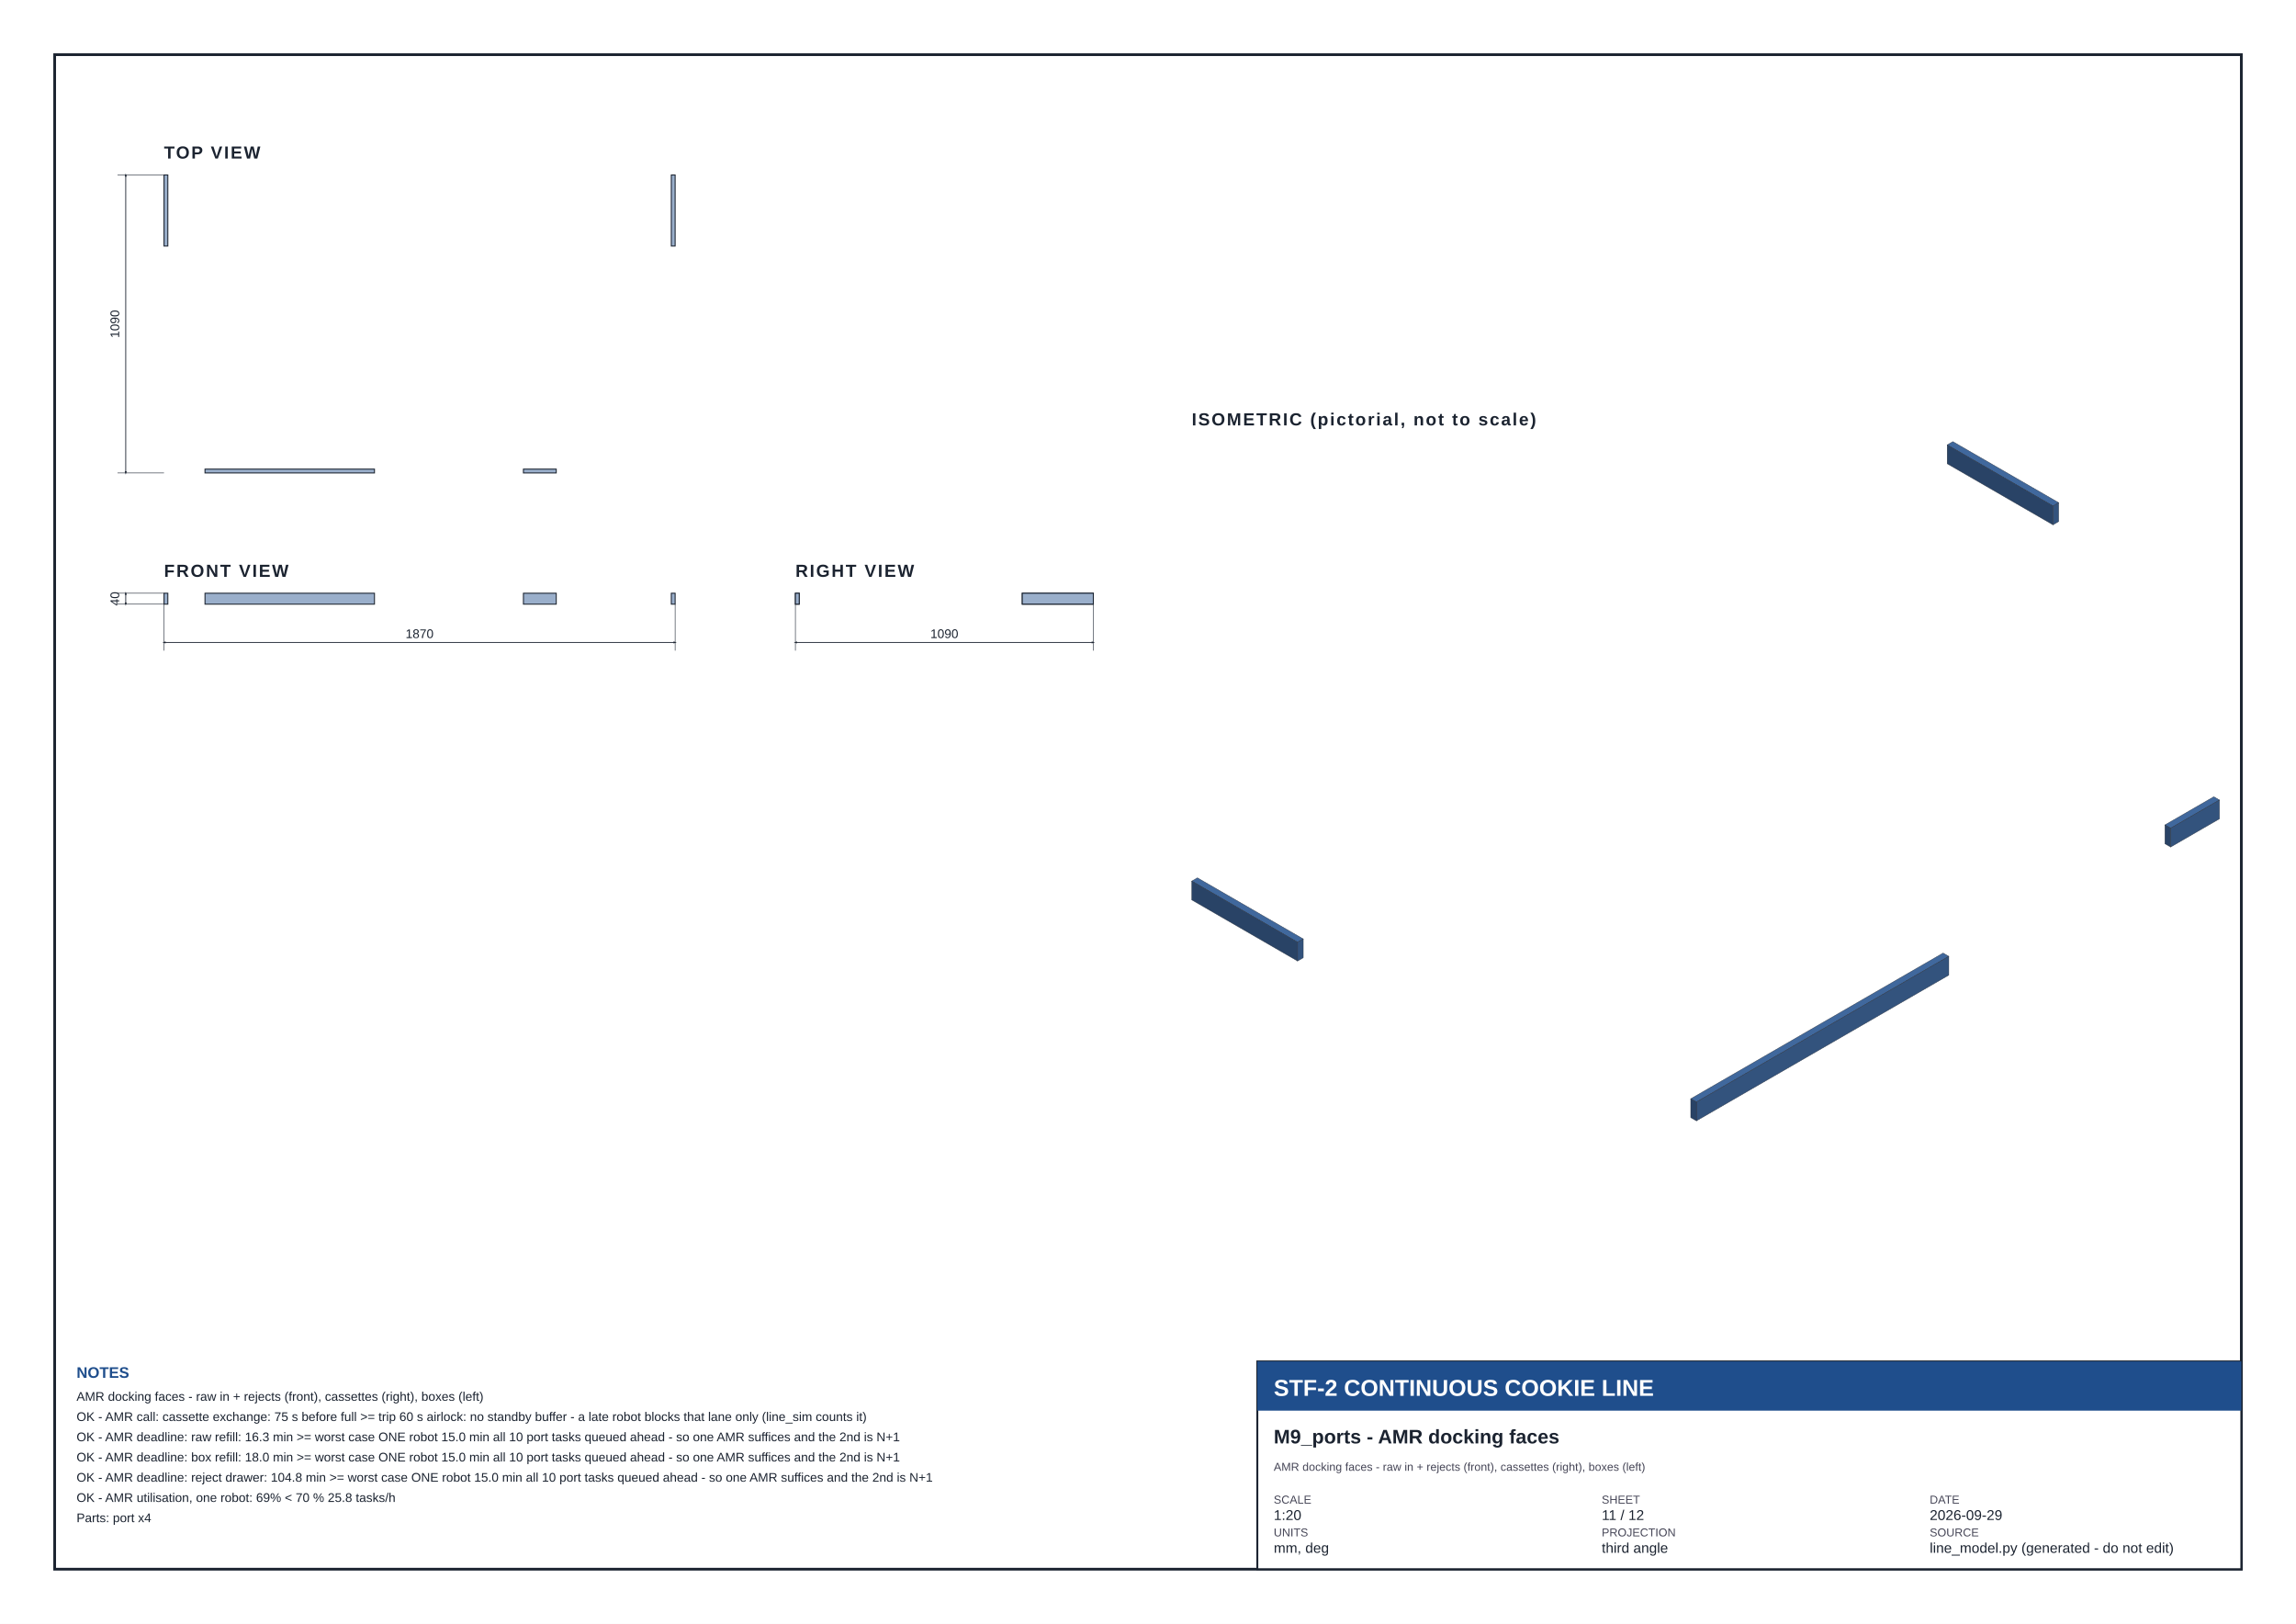
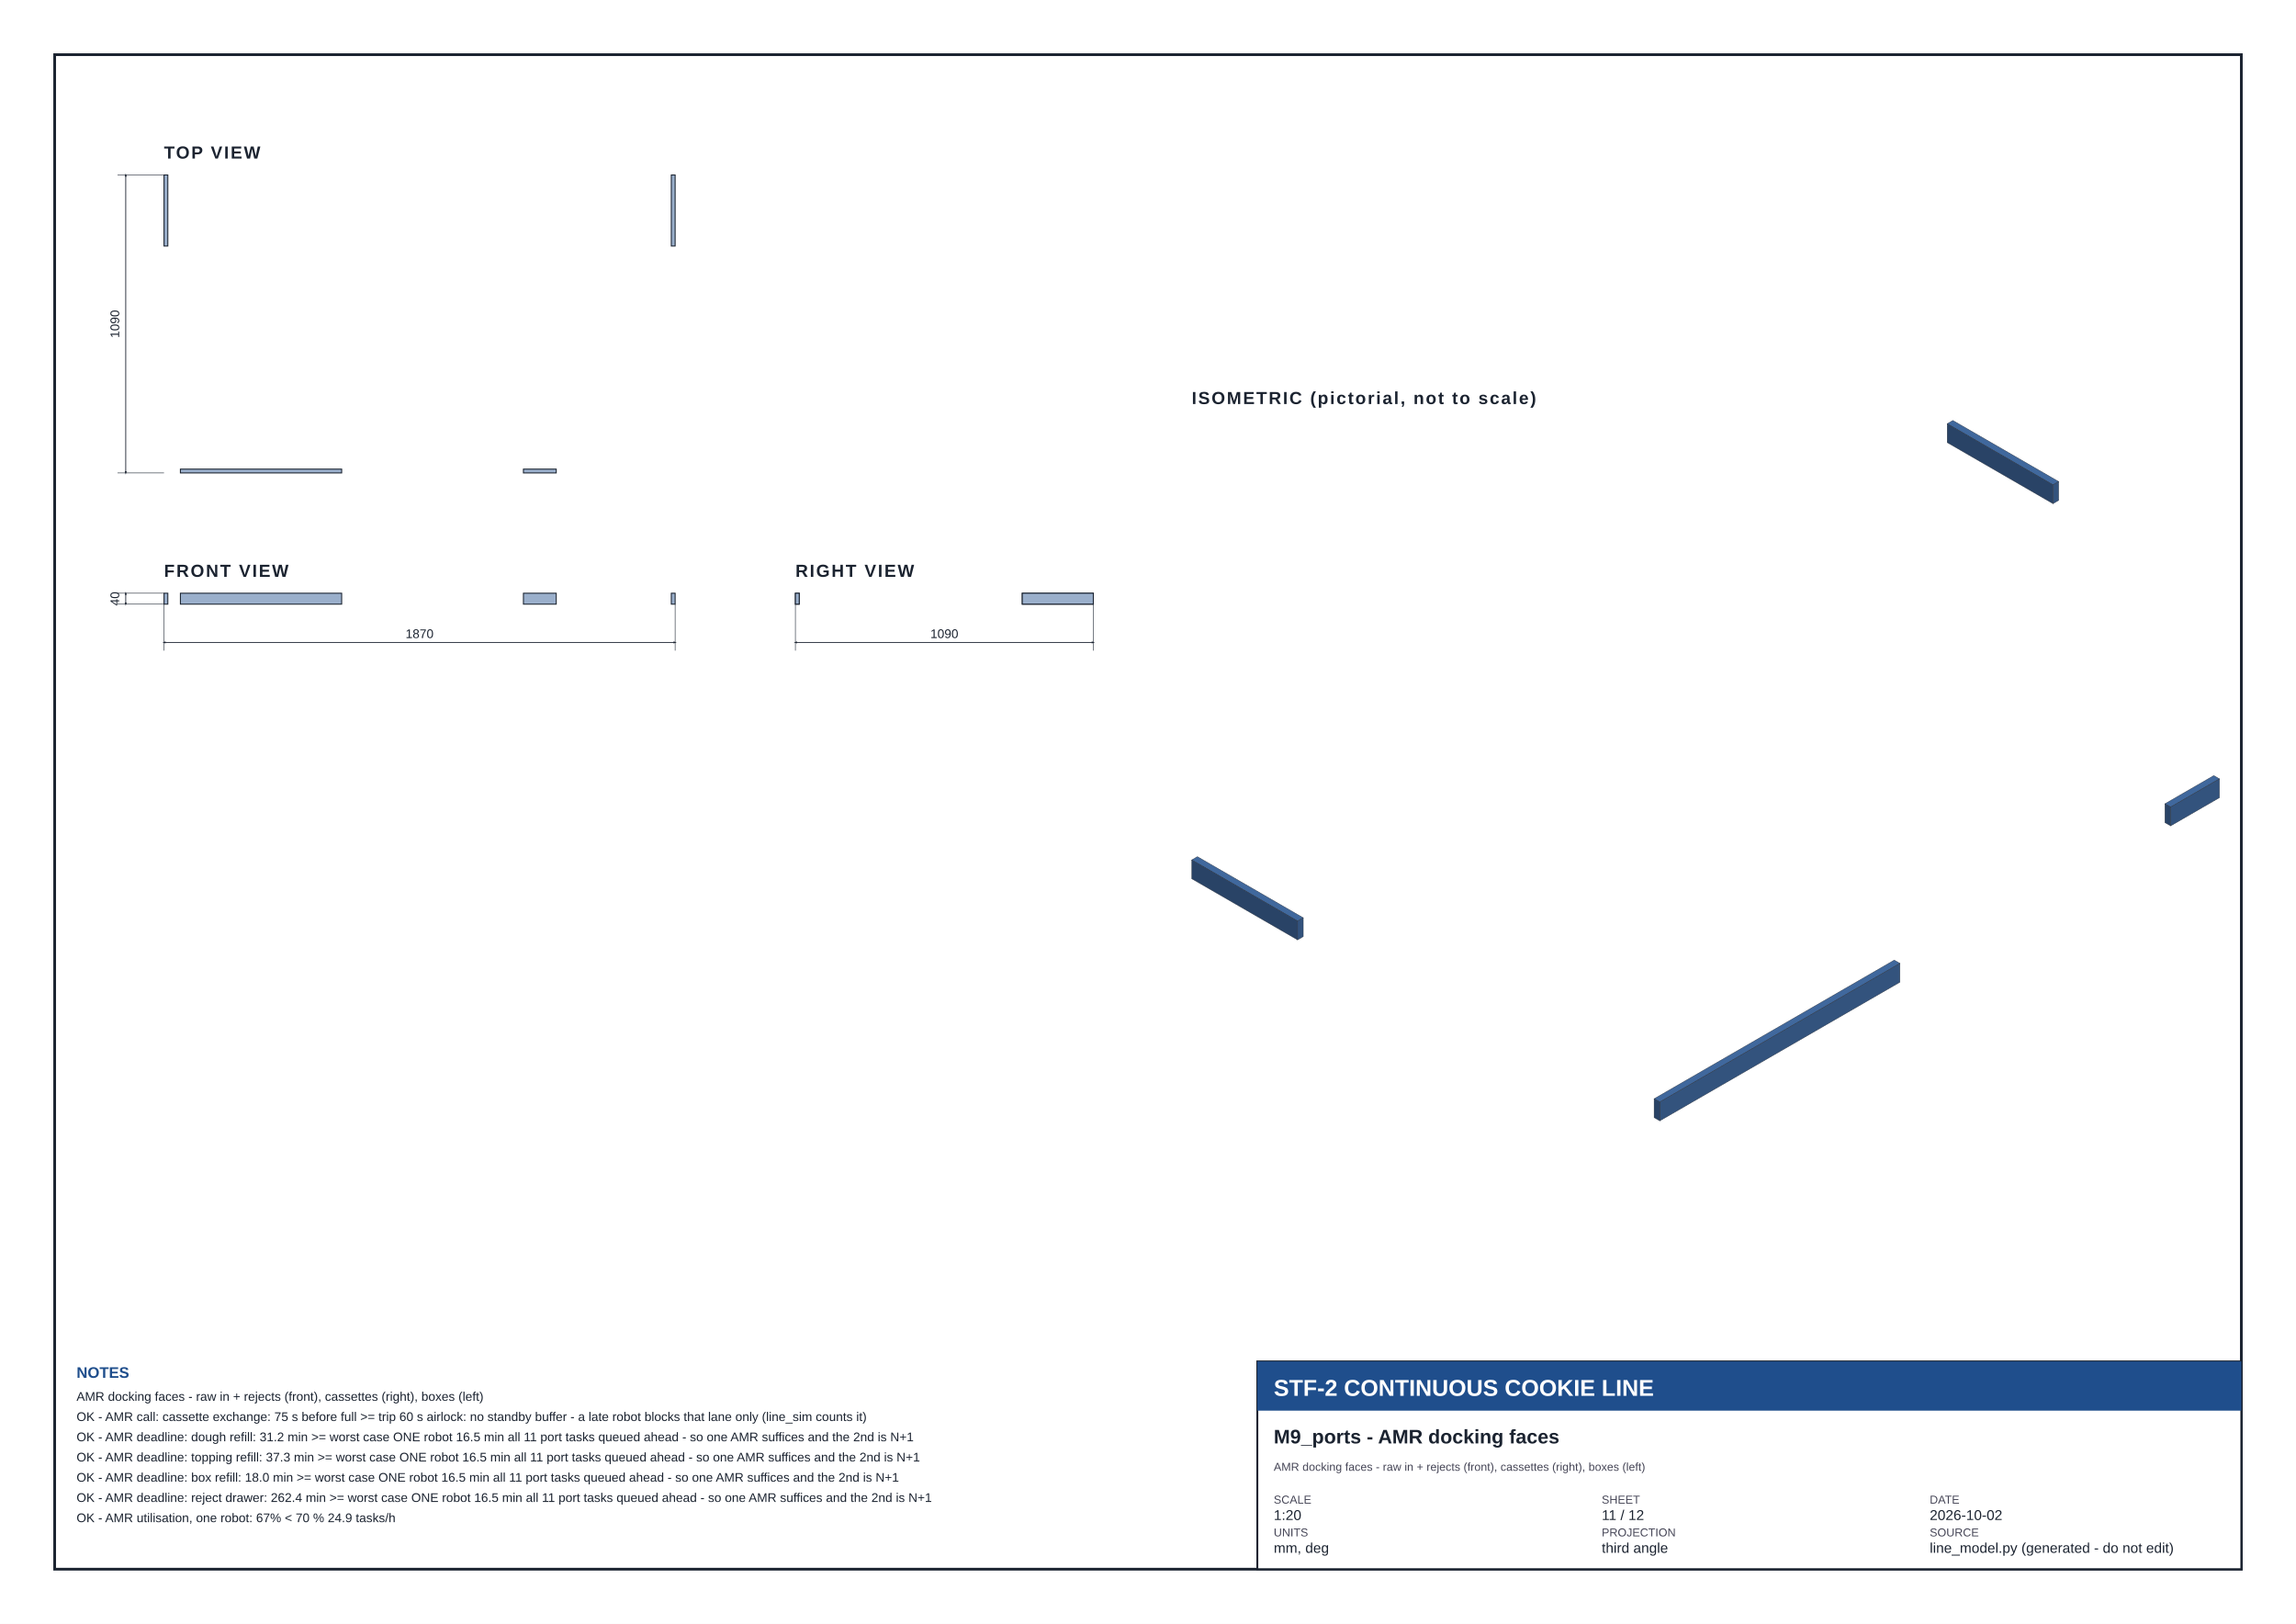
<svg xmlns="http://www.w3.org/2000/svg" width="420mm" height="297mm" viewBox="0 0 420 297">
  <defs>
    <marker id="a" viewBox="0 0 10 10" refX="5" refY="5" markerWidth="4" markerHeight="4" orient="auto-start-reverse">
      <path d="M0,2 L10,5 L0,8 z" fill="#1b2330" />
    </marker>
    <marker id="f" viewBox="0 0 10 10" refX="5" refY="5" markerWidth="5" markerHeight="5" orient="auto">
      <path d="M0,1 L10,5 L0,9 z" fill="#1f4e8c" />
    </marker>
    <pattern id="hatch" width="1.6" height="1.6" patternUnits="userSpaceOnUse" patternTransform="rotate(45)">
      <rect width="1.6" height="1.6" fill="#eef1f5" />
      <line x1="0" y1="0" x2="0" y2="1.6" stroke="#1b2330" stroke-width=".18" />
    </pattern>
  </defs>
  <style>
text{font-family:'Helvetica Neue',Arial,sans-serif;fill:#1b2330}
.vt{font-size:3.2px;font-weight:700;letter-spacing:.3px}
.dt{font-size:2.3px}
.dim{stroke:#1b2330;stroke-width:.15;fill:none}
.ext{stroke:#1b2330;stroke-width:.1}
.tb{font-size:2.6px}.tbh{font-size:4.2px;font-weight:700}.tbs{font-size:2.1px;fill:#445}
.nt{font-size:2.3px}.nh{font-size:2.8px;font-weight:700;fill:#1f4e8c}
.co{font-size:2.1px}.col{stroke:#1f4e8c;stroke-width:.15}
</style>
  <rect width="420" height="297" fill="#ffffff" />
  <rect x="10" y="10" width="400" height="277" fill="none" stroke="#1b2330" stroke-width=".5" />
-   <rect x="37.50" y="85.80" width="31.00" height="0.70" fill="#9aafcb" stroke="#1b2330" stroke-width="0.18" />
+   <rect x="33.00" y="85.80" width="29.50" height="0.70" fill="#9aafcb" stroke="#1b2330" stroke-width="0.18" />
  <rect x="122.80" y="32.00" width="0.70" height="13.00" fill="#9aafcb" stroke="#1b2330" stroke-width="0.18" />
  <rect x="30.00" y="32.00" width="0.70" height="13.00" fill="#9aafcb" stroke="#1b2330" stroke-width="0.18" />
  <rect x="95.75" y="85.80" width="6.00" height="0.70" fill="#9aafcb" stroke="#1b2330" stroke-width="0.18" />
  <text x="30.0" y="29.0" class="vt">TOP VIEW</text>
  <rect x="122.80" y="108.50" width="0.70" height="2.00" fill="#9aafcb" stroke="#1b2330" stroke-width="0.18" />
  <rect x="30.00" y="108.50" width="0.70" height="2.00" fill="#9aafcb" stroke="#1b2330" stroke-width="0.18" />
-   <rect x="37.50" y="108.50" width="31.00" height="2.00" fill="#9aafcb" stroke="#1b2330" stroke-width="0.18" />
+   <rect x="33.00" y="108.50" width="29.50" height="2.00" fill="#9aafcb" stroke="#1b2330" stroke-width="0.18" />
  <rect x="95.75" y="108.50" width="6.00" height="2.00" fill="#9aafcb" stroke="#1b2330" stroke-width="0.18" />
  <text x="30.0" y="105.5" class="vt">FRONT VIEW</text>
  <rect x="187.00" y="108.50" width="13.00" height="2.00" fill="#9aafcb" stroke="#1b2330" stroke-width="0.18" />
  <rect x="145.50" y="108.50" width="0.70" height="2.00" fill="#9aafcb" stroke="#1b2330" stroke-width="0.18" />
  <rect x="145.50" y="108.50" width="0.70" height="2.00" fill="#9aafcb" stroke="#1b2330" stroke-width="0.18" />
  <rect x="187.00" y="108.50" width="13.00" height="2.00" fill="#9aafcb" stroke="#1b2330" stroke-width="0.18" />
  <text x="145.5" y="105.5" class="vt">RIGHT VIEW</text>
  <line x1="30.00" y1="110.50" x2="30.00" y2="119.00" class="ext" />
  <line x1="123.50" y1="110.50" x2="123.50" y2="119.00" class="ext" />
  <line x1="30.00" y1="117.50" x2="123.50" y2="117.50" class="dim" marker-start="url(#a)" marker-end="url(#a)" />
  <text x="76.75" y="116.70" class="dt" text-anchor="middle">1870</text>
  <line x1="30.00" y1="110.50" x2="21.50" y2="110.50" class="ext" />
  <line x1="30.00" y1="108.50" x2="21.50" y2="108.50" class="ext" />
  <line x1="23.00" y1="110.50" x2="23.00" y2="108.50" class="dim" marker-start="url(#a)" marker-end="url(#a)" />
  <text x="21.80" y="109.50" class="dt" transform="rotate(-90 21.80 109.50)" text-anchor="middle">40</text>
  <line x1="30.00" y1="86.50" x2="21.50" y2="86.50" class="ext" />
  <line x1="30.00" y1="32.00" x2="21.50" y2="32.00" class="ext" />
  <line x1="23.00" y1="86.50" x2="23.00" y2="32.00" class="dim" marker-start="url(#a)" marker-end="url(#a)" />
  <text x="21.80" y="59.25" class="dt" transform="rotate(-90 21.80 59.25)" text-anchor="middle">1090</text>
  <line x1="145.50" y1="110.50" x2="145.50" y2="119.00" class="ext" />
  <line x1="200.00" y1="110.50" x2="200.00" y2="119.00" class="ext" />
  <line x1="145.50" y1="117.50" x2="200.00" y2="117.50" class="dim" marker-start="url(#a)" marker-end="url(#a)" />
  <text x="172.75" y="116.70" class="dt" text-anchor="middle">1090</text>
-   <text x="218.0" y="77.8" class="vt">ISOMETRIC (pictorial, not to scale)</text>
-   <path d="M375.55,92.55 L376.59,91.94 L357.23,80.77 L356.19,81.37 Z" fill="#40689d" stroke="#1b2330" stroke-width=".06" />
-   <path d="M375.55,95.99 L376.59,95.38 L376.59,91.94 L375.55,92.55 Z" fill="#33537d" stroke="#1b2330" stroke-width=".06" />
-   <path d="M375.55,95.99 L356.19,84.81 L356.19,81.37 L375.55,92.55 Z" fill="#294366" stroke="#1b2330" stroke-width=".06" />
-   <path d="M397.07,151.48 L406.00,146.32 L404.96,145.72 L396.02,150.88 Z" fill="#40689d" stroke="#1b2330" stroke-width=".06" />
-   <path d="M397.07,154.92 L406.00,149.76 L406.00,146.32 L397.07,151.48 Z" fill="#33537d" stroke="#1b2330" stroke-width=".06" />
-   <path d="M397.07,154.92 L396.02,154.32 L396.02,150.88 L397.07,151.48 Z" fill="#294366" stroke="#1b2330" stroke-width=".06" />
-   <path d="M237.36,172.33 L238.40,171.73 L219.04,160.55 L218.00,161.15 Z" fill="#40689d" stroke="#1b2330" stroke-width=".06" />
-   <path d="M237.36,175.77 L238.40,175.17 L238.40,171.73 L237.36,172.33 Z" fill="#33537d" stroke="#1b2330" stroke-width=".06" />
-   <path d="M237.36,175.77 L218.00,164.59 L218.00,161.15 L237.36,172.33 Z" fill="#294366" stroke="#1b2330" stroke-width=".06" />
-   <path d="M310.32,201.56 L356.49,174.91 L355.44,174.31 L309.28,200.96 Z" fill="#40689d" stroke="#1b2330" stroke-width=".06" />
-   <path d="M310.32,205.00 L356.49,178.35 L356.49,174.91 L310.32,201.56 Z" fill="#33537d" stroke="#1b2330" stroke-width=".06" />
-   <path d="M310.32,205.00 L309.28,204.40 L309.28,200.96 L310.32,201.56 Z" fill="#294366" stroke="#1b2330" stroke-width=".06" />
+   <text x="218.0" y="73.9" class="vt">ISOMETRIC (pictorial, not to scale)</text>
+   <path d="M375.55,88.68 L376.59,88.08 L357.23,76.90 L356.19,77.50 Z" fill="#40689d" stroke="#1b2330" stroke-width=".06" />
+   <path d="M375.55,92.12 L376.59,91.51 L376.59,88.08 L375.55,88.68 Z" fill="#33537d" stroke="#1b2330" stroke-width=".06" />
+   <path d="M375.55,92.12 L356.19,80.94 L356.19,77.50 L375.55,88.68 Z" fill="#294366" stroke="#1b2330" stroke-width=".06" />
+   <path d="M397.07,147.61 L406.00,142.45 L404.96,141.85 L396.02,147.01 Z" fill="#40689d" stroke="#1b2330" stroke-width=".06" />
+   <path d="M397.07,151.05 L406.00,145.89 L406.00,142.45 L397.07,147.61 Z" fill="#33537d" stroke="#1b2330" stroke-width=".06" />
+   <path d="M397.07,151.05 L396.02,150.45 L396.02,147.01 L397.07,147.61 Z" fill="#294366" stroke="#1b2330" stroke-width=".06" />
+   <path d="M237.36,168.46 L238.40,167.86 L219.04,156.68 L218.00,157.28 Z" fill="#40689d" stroke="#1b2330" stroke-width=".06" />
+   <path d="M237.36,171.90 L238.40,171.30 L238.40,167.86 L237.36,168.46 Z" fill="#33537d" stroke="#1b2330" stroke-width=".06" />
+   <path d="M237.36,171.90 L218.00,160.72 L218.00,157.28 L237.36,168.46 Z" fill="#294366" stroke="#1b2330" stroke-width=".06" />
+   <path d="M303.62,201.56 L347.55,176.20 L346.51,175.60 L302.58,200.96 Z" fill="#40689d" stroke="#1b2330" stroke-width=".06" />
+   <path d="M303.62,205.00 L347.55,179.64 L347.55,176.20 L303.62,201.56 Z" fill="#33537d" stroke="#1b2330" stroke-width=".06" />
+   <path d="M303.62,205.00 L302.58,204.40 L302.58,200.96 L303.62,201.56 Z" fill="#294366" stroke="#1b2330" stroke-width=".06" />
  <text x="14" y="252" class="nh">NOTES</text>
  <text x="14" y="256.2" class="nt">AMR docking faces - raw in + rejects (front), cassettes (right), boxes (left)</text>
  <text x="14" y="259.9" class="nt">OK - AMR call: cassette exchange: 75 s before full &gt;= trip 60 s airlock: no standby buffer - a late robot blocks that lane only (line_sim counts it)</text>
-   <text x="14" y="263.6" class="nt">OK - AMR deadline: raw refill: 16.3 min &gt;= worst case ONE robot 15.0 min all 10 port tasks queued ahead - so one AMR suffices and the 2nd is N+1</text>
-   <text x="14" y="267.3" class="nt">OK - AMR deadline: box refill: 18.0 min &gt;= worst case ONE robot 15.0 min all 10 port tasks queued ahead - so one AMR suffices and the 2nd is N+1</text>
-   <text x="14" y="271.0" class="nt">OK - AMR deadline: reject drawer: 104.8 min &gt;= worst case ONE robot 15.0 min all 10 port tasks queued ahead - so one AMR suffices and the 2nd is N+1</text>
-   <text x="14" y="274.7" class="nt">OK - AMR utilisation, one robot: 69% &lt; 70 % 25.8 tasks/h</text>
-   <text x="14" y="278.4" class="nt">Parts: port x4</text>
+   <text x="14" y="263.6" class="nt">OK - AMR deadline: dough refill: 31.2 min &gt;= worst case ONE robot 16.5 min all 11 port tasks queued ahead - so one AMR suffices and the 2nd is N+1</text>
+   <text x="14" y="267.3" class="nt">OK - AMR deadline: topping refill: 37.3 min &gt;= worst case ONE robot 16.5 min all 11 port tasks queued ahead - so one AMR suffices and the 2nd is N+1</text>
+   <text x="14" y="271.0" class="nt">OK - AMR deadline: box refill: 18.0 min &gt;= worst case ONE robot 16.5 min all 11 port tasks queued ahead - so one AMR suffices and the 2nd is N+1</text>
+   <text x="14" y="274.7" class="nt">OK - AMR deadline: reject drawer: 262.4 min &gt;= worst case ONE robot 16.5 min all 11 port tasks queued ahead - so one AMR suffices and the 2nd is N+1</text>
+   <text x="14" y="278.4" class="nt">OK - AMR utilisation, one robot: 67% &lt; 70 % 24.9 tasks/h</text>
  <rect x="230" y="249" width="180" height="38" fill="#fff" stroke="#1b2330" stroke-width=".35" />
  <rect x="230" y="249" width="180" height="9" fill="#1f4e8c" />
  <text x="233" y="255.3" class="tbh" style="fill:#fff">STF-2 CONTINUOUS COOKIE LINE</text>
  <text x="233" y="264" class="tbh" style="font-size:3.6px">M9_ports - AMR docking faces</text>
  <text x="233" y="269" class="tbs">AMR docking faces - raw in + rejects (front), cassettes (right), boxes (left)</text>
  <text x="233" y="275" class="tbs">SCALE</text>
  <text x="233" y="278" class="tb">1:20</text>
  <text x="293" y="275" class="tbs">SHEET</text>
  <text x="293" y="278" class="tb">11 / 12</text>
  <text x="353" y="275" class="tbs">DATE</text>
-   <text x="353" y="278" class="tb">2026-09-29</text>
+   <text x="353" y="278" class="tb">2026-10-02</text>
  <text x="233" y="281" class="tbs">UNITS</text>
  <text x="233" y="284" class="tb">mm, deg</text>
  <text x="293" y="281" class="tbs">PROJECTION</text>
  <text x="293" y="284" class="tb">third angle</text>
  <text x="353" y="281" class="tbs">SOURCE</text>
  <text x="353" y="284" class="tb">line_model.py (generated - do not edit)</text>
</svg>
